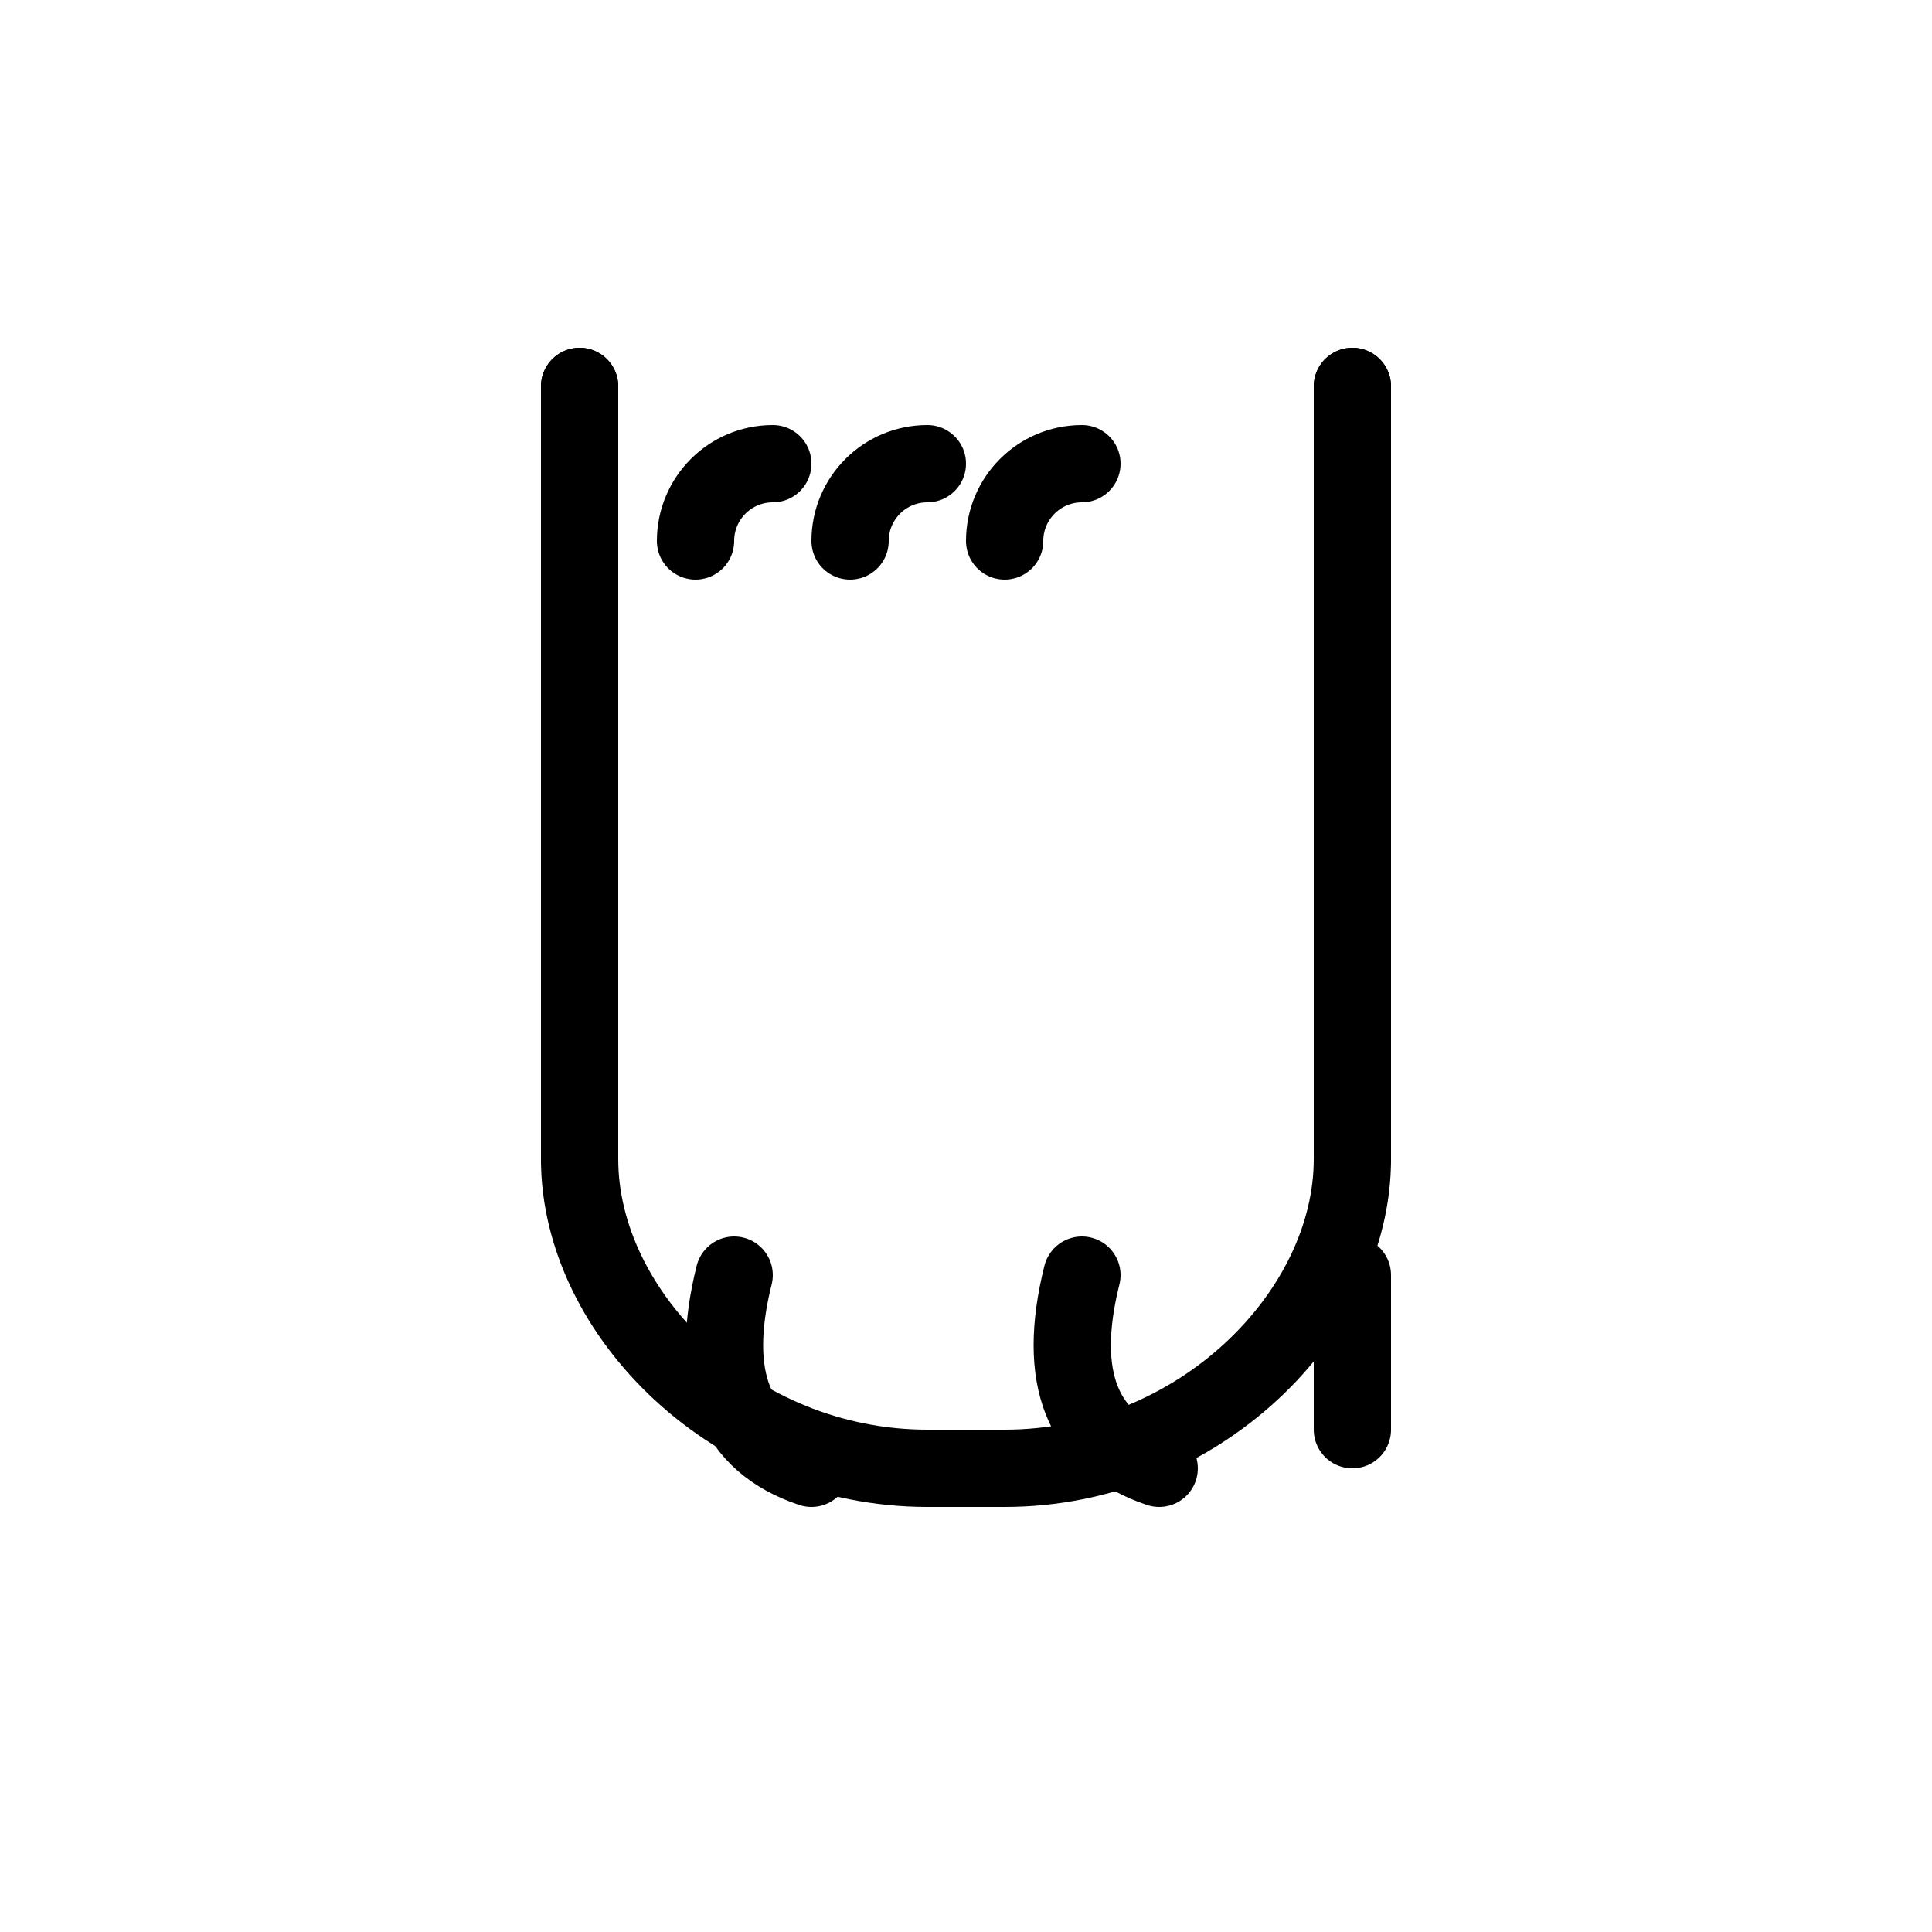
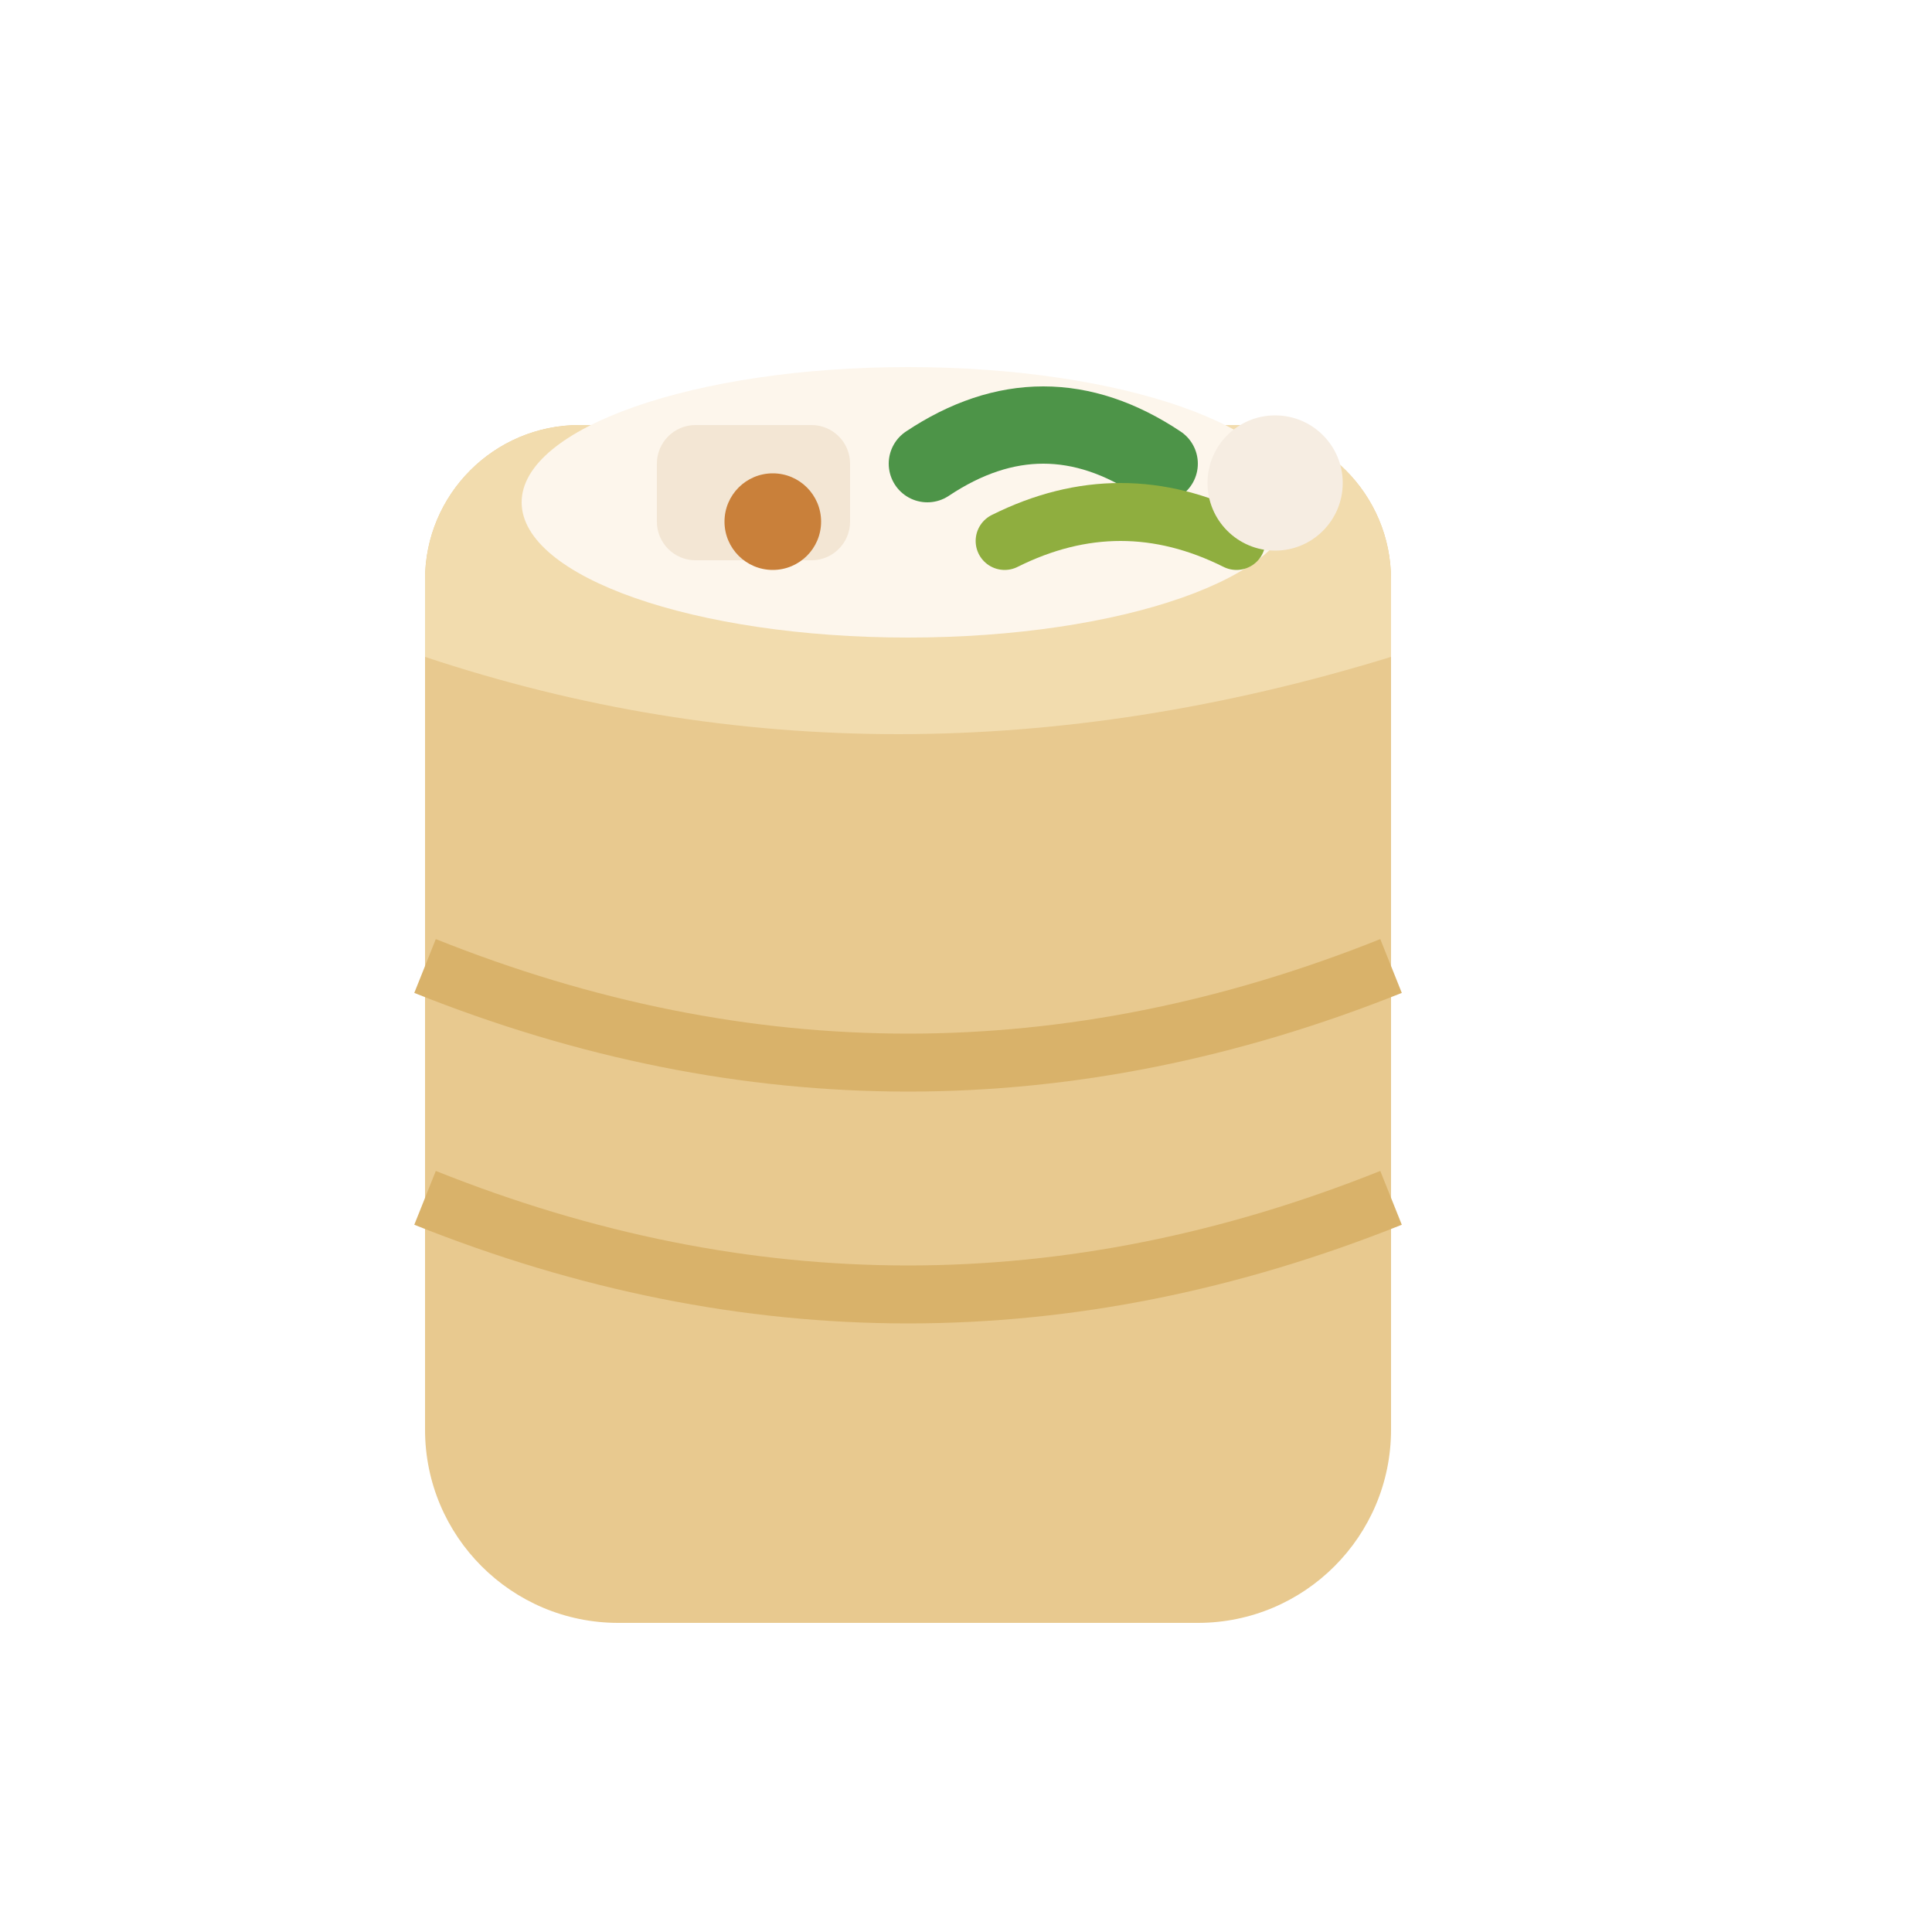
- <svg xmlns="http://www.w3.org/2000/svg" viewBox="0 0 100 100" fill="none" stroke="currentColor" stroke-width="4" stroke-linecap="round" stroke-linejoin="round" aria-hidden="true">
-   <path d="M30 20c0 12 0 28 0 40 0 8 8 16 18 16h4c10 0 18-8 18-16V20" />
-   <path d="M30 20c0 12 0 28 0 40" />
-   <path d="M70 20c0 12 0 28 0 40" />
-   <path d="M40 24a4 4 0 0 0-4 4M48 24a4 4 0 0 0-4 4M56 24a4 4 0 0 0-4 4" />
-   <path d="M38 66q-2 8 4 10M56 66q-2 8 4 10M70 66v8" />
+ <svg xmlns="http://www.w3.org/2000/svg" viewBox="0 0 100 100" aria-hidden="true">
+   <path d="M30 22h34a8 8 0 0 1 8 8v44a10 10 0 0 1-10 10H32a10 10 0 0 1-10-10V30a8 8 0 0 1 8-8z" fill="#e8c98f" />
+   <path d="M22 34q24 8 50 0v-4a8 8 0 0 0-8-8H30a8 8 0 0 0-8 8z" fill="#f2dcae" />
+   <ellipse cx="47" cy="26" rx="20" ry="7" fill="#fdf6ec" />
+   <rect x="34" y="22" width="10" height="7" rx="2" fill="#f3e6d4" />
+   <path d="M48 24q6-4 12 0" stroke="#4d9448" stroke-width="4" fill="none" stroke-linecap="round" />
+   <path d="M52 28q6-3 12 0" stroke="#8fae3f" stroke-width="3" fill="none" stroke-linecap="round" />
+   <circle cx="66" cy="25" r="3.5" fill="#f6ede2" />
+   <circle cx="40" cy="27" r="2.5" fill="#c9803a" />
+   <path d="M22 50q25 10 50 0M22 62q25 10 50 0" stroke="#d9b26a" stroke-width="3" fill="none" />
</svg>
